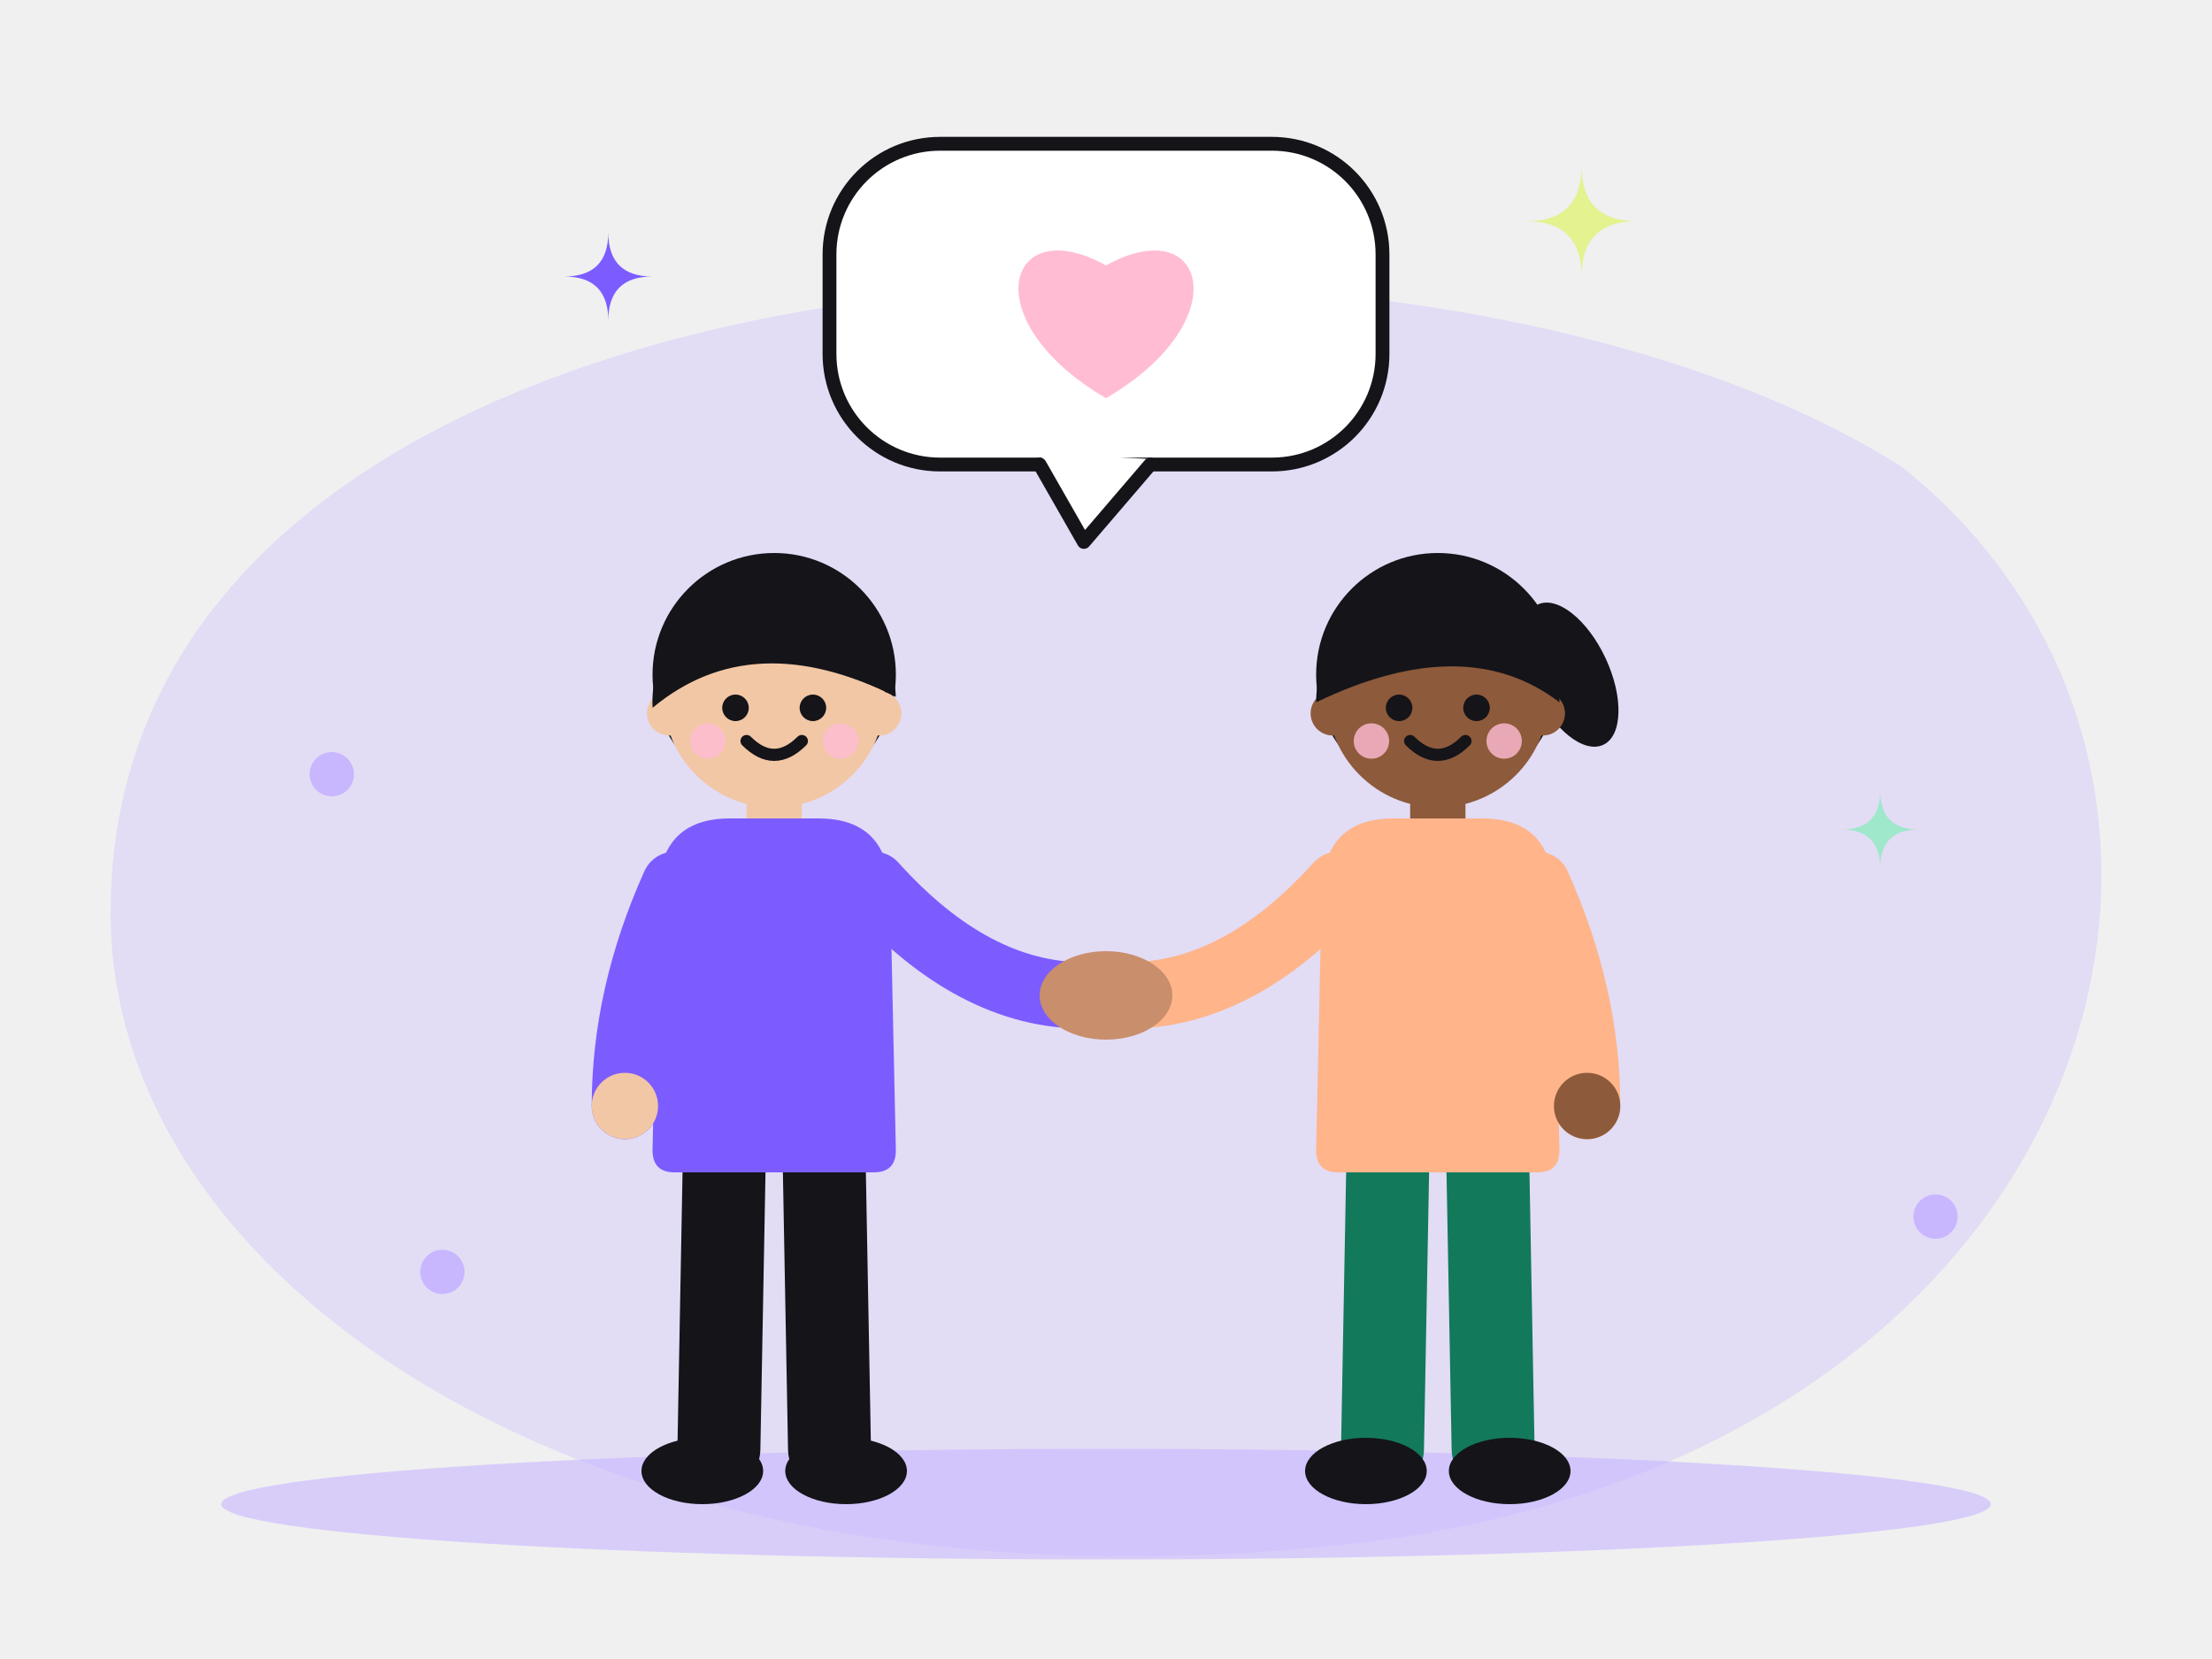
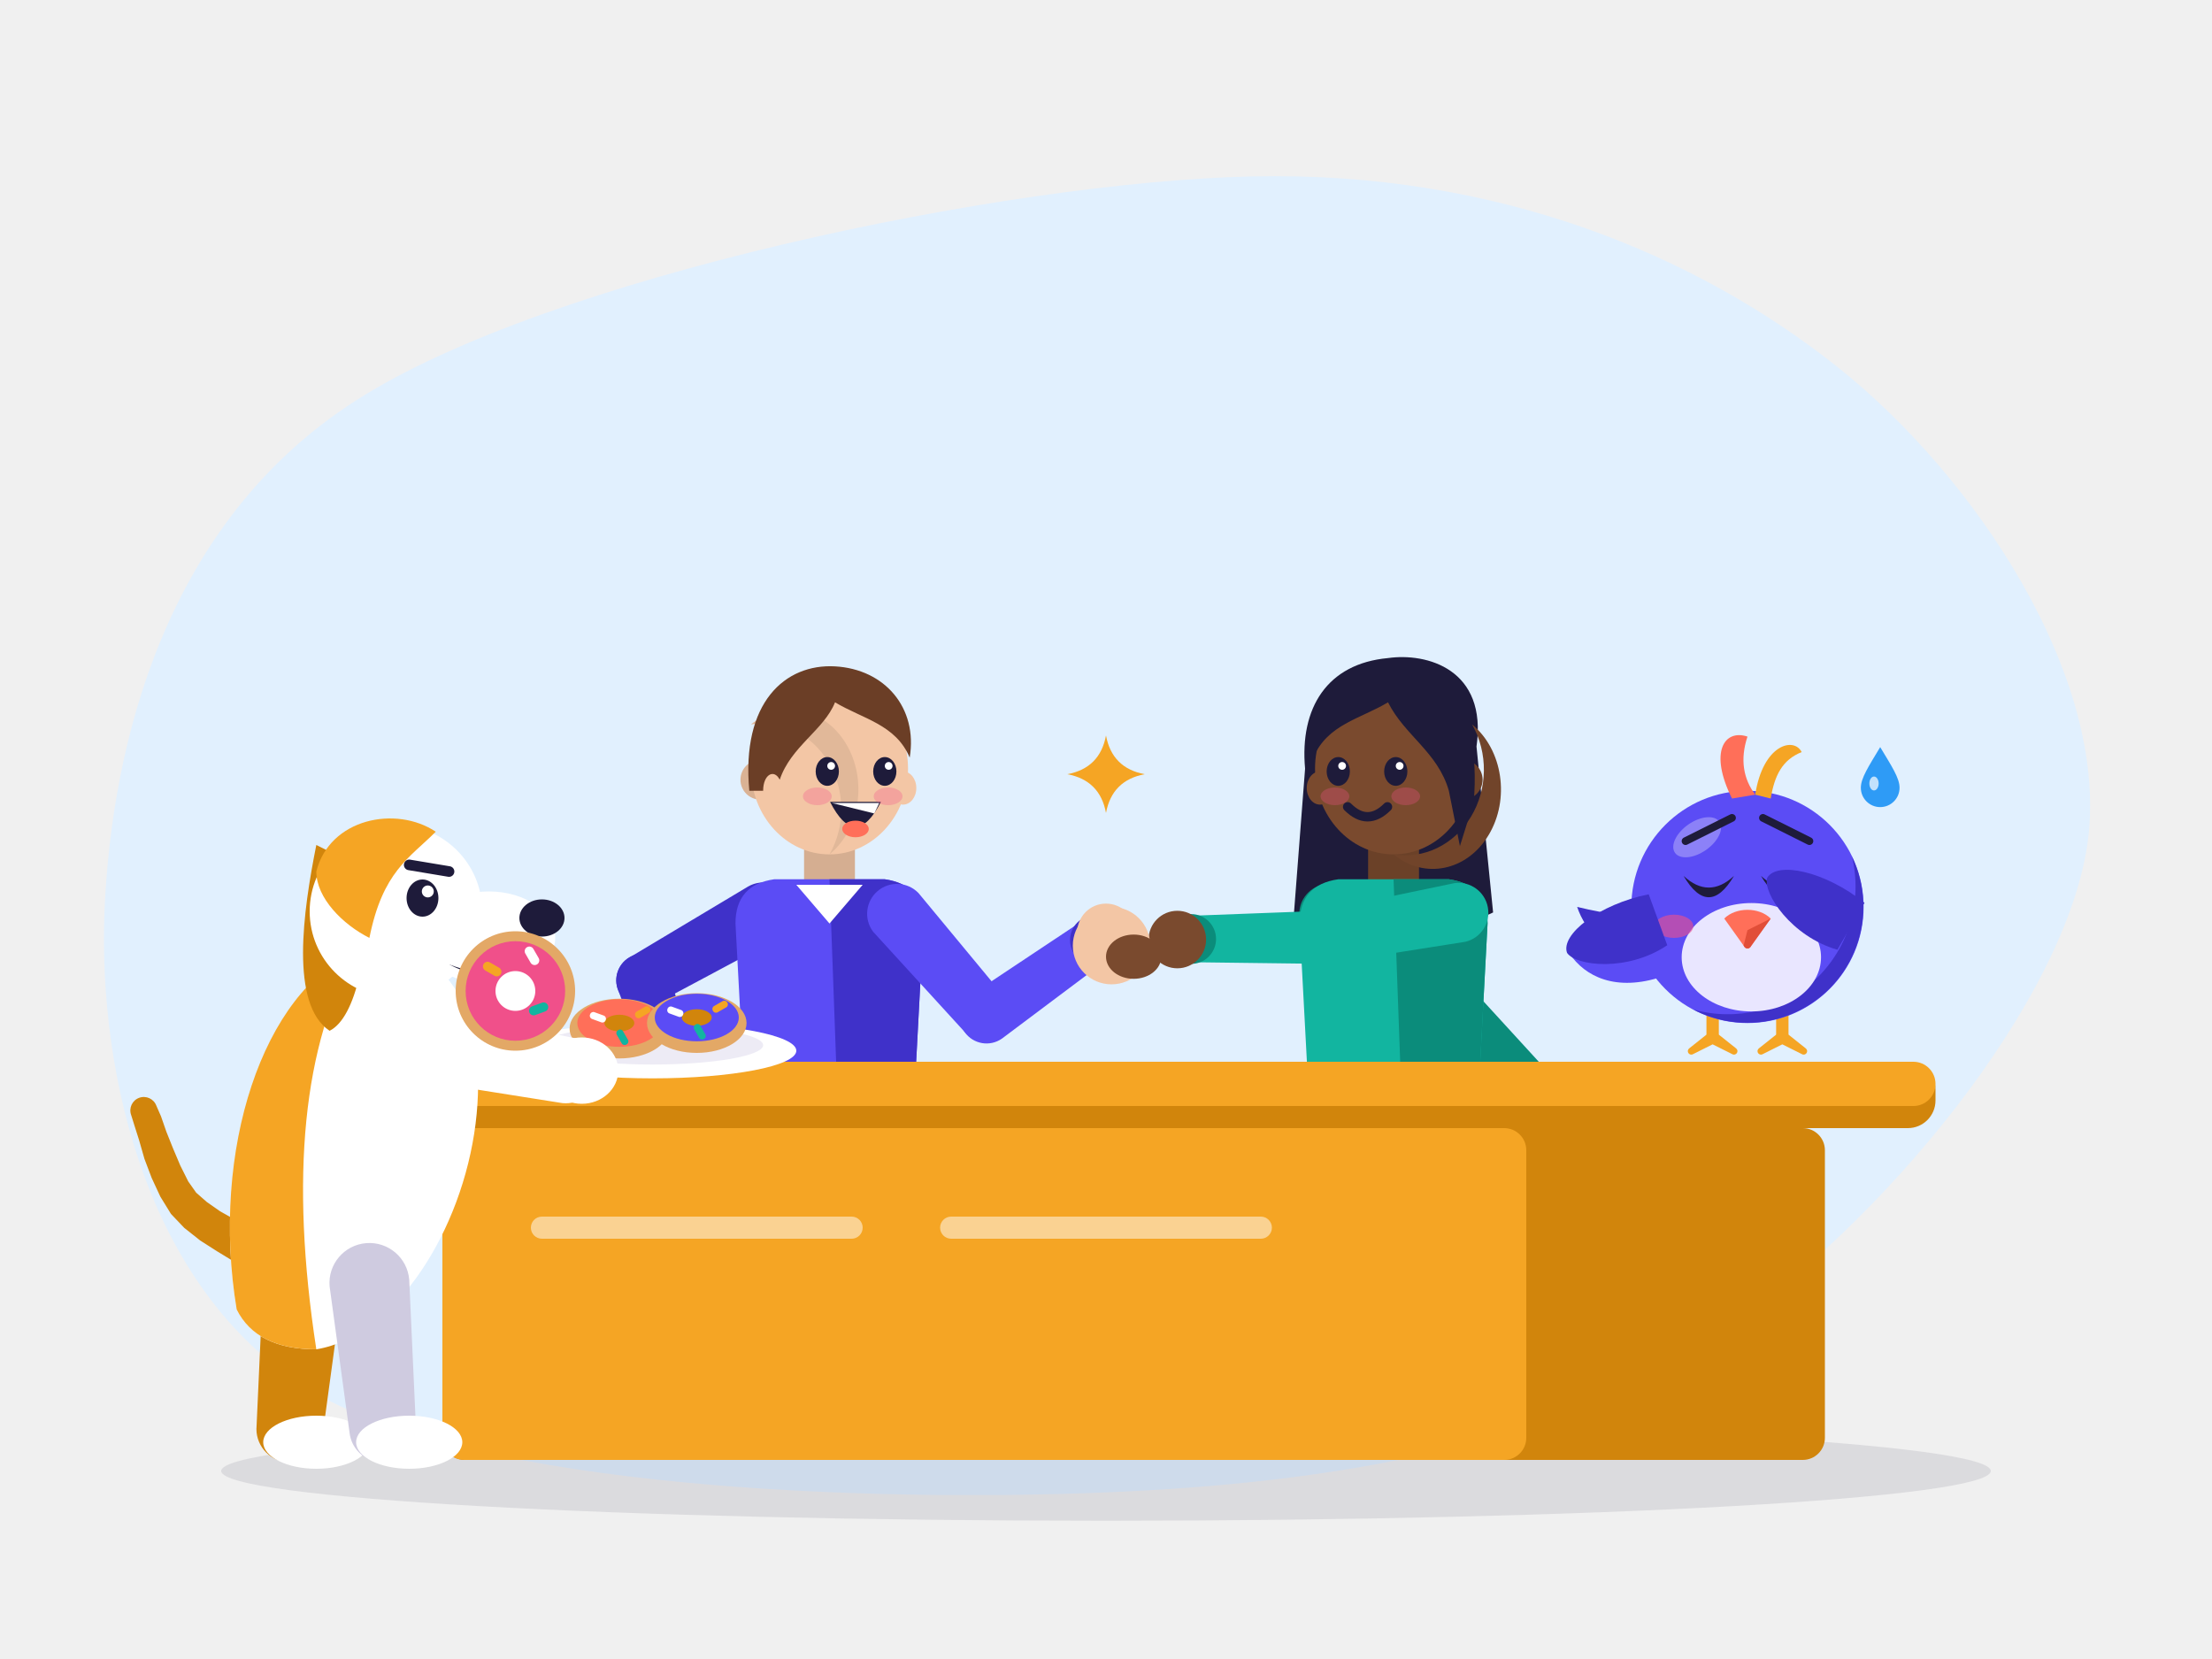
- <svg xmlns="http://www.w3.org/2000/svg" viewBox="0 0 400 300" fill="none">
-   <path d="M20,165 C20,38.5 254,27 344,84.5 C416,142 380,268.5 236,280 C110,291.5 20,234 20,165Z" fill="#c8b6ff" opacity="0.35" />
-   <ellipse cx="200" cy="272" rx="160" ry="10" fill="#c8b6ff" opacity="0.6" />
-   <g transform="translate(140 210) scale(1)">
-     <path d="M-9,-2 L-10,52" fill="none" stroke="#141419" stroke-width="15" stroke-linecap="round" stroke-linejoin="round" />
-     <path d="M9,-2 L10,52" fill="none" stroke="#141419" stroke-width="15" stroke-linecap="round" stroke-linejoin="round" />
-     <ellipse cx="-13" cy="56" rx="11" ry="6" fill="#141419" />
-     <ellipse cx="13" cy="56" rx="11" ry="6" fill="#141419" />
-     <rect x="-5" y="-70" width="10" height="12" rx="3" fill="#f2c7a5" />
-     <path d="M-22,-2 L-21,-48 Q-21,-62 -8,-62 L8,-62 Q21,-62 21,-48 L22,-2 Q22,2 18,2 L-18,2 Q-22,2 -22,-2Z" fill="#7c5cff" />
-     <path d="M-18,-50 Q-27,-30 -27,-10" fill="none" stroke="#7c5cff" stroke-width="12" stroke-linecap="round" stroke-linejoin="round" />
-     <circle cx="-27" cy="-10" r="6" fill="#f2c7a5" />
-     <path d="M18,-50 Q36,-30 56,-30" fill="none" stroke="#7c5cff" stroke-width="12" stroke-linecap="round" stroke-linejoin="round" />
-     <circle cx="56" cy="-30" r="6" fill="#f2c7a5" />
-     <g transform="translate(0 -86)">
-       <circle cx="0" cy="-2" r="22" fill="#141419" />
-       <circle cx="-19" cy="5" r="4" fill="#f2c7a5" />
-       <circle cx="19" cy="5" r="4" fill="#f2c7a5" />
-       <circle cx="0" cy="2" r="20" fill="#f2c7a5" />
-       <path d="M-22,4 A22,22 0 0 1 22,2 Q-4,-11 -22,4Z" fill="#141419" />
-       <circle cx="-7" cy="4" r="2.4" fill="#141419" />
-       <circle cx="7" cy="4" r="2.4" fill="#141419" />
-       <path d="M-5,10 Q0,15 5,10" fill="none" stroke="#141419" stroke-width="2.2" stroke-linecap="round" stroke-linejoin="round" />
-       <circle cx="-12" cy="10" r="3.2" fill="#ffbcd3" opacity="0.8" />
-       <circle cx="12" cy="10" r="3.2" fill="#ffbcd3" opacity="0.8" />
+ <svg xmlns="http://www.w3.org/2000/svg" viewBox="0 0 400 300">
+   <path d="M377.6 151.7C373.9 181 339.9 222 310.2 241.7C280.5 261.4 241.7 268.2 199.4 269.9C157.2 271.6 86.9 269.3 56.8 251.8C26.8 234.2 17.7 194.5 18.9 164.6C20.2 134.7 29.8 94.5 64.4 72.4C98.9 50.2 181.7 32.9 226.4 31.9C271 30.9 307 46.3 332.2 66.3C357.4 86.3 381.2 122.5 377.6 151.7Z" fill="#E1F0FE" />
+   <ellipse cx="200" cy="266" rx="160" ry="9" fill="#1E1B3A" opacity="0.1" />
+   <g transform="translate(150 139)" />
+   <path d="M135.3 160.3L113.9 173.1A4.8 4.8 0 0 0 118.6 181.5L140.7 169.7A5.4 5.4 0 0 0 135.3 160.3Z" fill="#3F31C9" />
+   <path d="M111.7 178.8L120 201.4A4.2 4.2 0 0 0 128 198.6L120.8 175.7A4.8 4.8 0 0 0 111.7 178.8Z" fill="#3F31C9" />
+   <circle cx="124" cy="200" r="4.5" fill="#3F31C9" />
+   <circle cx="124.8" cy="202.4" r="5.2" fill="#D5AE91" />
+   <path d="M143 221.5L157 221.5A7.5 7.5 0 0 0 157 206.5L143 206.5A7.5 7.5 0 0 0 143 221.5Z" fill="#1E1B3A" />
+   <path d="M154.6 164L154.6 150A4.6 4.6 0 0 0 145.4 150L145.4 164A4.6 4.6 0 0 0 154.6 164Z" fill="#D5AE91" />
+   <path d="M135.5 214L133 167Q133 160 140 159L160 159Q167 160 167 167L164.5 214Q150 217 135.5 214Z" fill="#5B4CF5" />
+   <path d="M152 214L150 159L160 159Q167 160 167 167L164.5 214Q154 217 152 214Z" fill="#3F31C9" />
+   <path d="M144 160L156 160L150 167Z" fill="#FFFFFF" />
+   <g transform="translate(150 139)">
+     <circle cx="-12.5" cy="2" r="3.6" fill="#DAB294" />
+     <ellipse cx="0" cy="0" rx="14.2" ry="15.5" fill="#F3C6A5" />
+     <path d="M-14.2 -8A14.2 15.5 0 0 1 0 15.5A12 14 0 0 0 -14.2 -8Z" fill="#E1B899" />
+     <ellipse cx="13.3" cy="3.5" rx="2.4" ry="3" fill="#F3C6A5" />
+     <ellipse cx="-0.4" cy="0.5" rx="2.1" ry="2.6" fill="#1E1B3A" />
+     <circle cx="0.3" cy="-0.5" r="0.7" fill="#FFFFFF" />
+     <ellipse cx="10" cy="0.5" rx="2.1" ry="2.6" fill="#1E1B3A" />
+     <circle cx="10.7" cy="-0.5" r="0.7" fill="#FFFFFF" />
+     <path d="M0.1 6Q4.7 15 9.3 6Z" fill="#1E1B3A" />
+     <path d="M0.4 6.2L9 6.2L8.1 8.1Z" fill="#FFFFFF" />
+     <ellipse cx="4.7" cy="10.9" rx="2.4" ry="1.5" fill="#FF6F59" />
+     <ellipse cx="-2.2" cy="5" rx="2.6" ry="1.6" fill="#F0508A" opacity="0.3" />
+     <ellipse cx="10.6" cy="5" rx="2.6" ry="1.6" fill="#F0508A" opacity="0.3" />
+     <g transform="scale(1 1)">
+       <path d="M-14.5 4C-16-12-8-19 1-18.5C10-18 16-11 14.5-2C12-8 6-9 1-12C-1-7-7-4-9 2C-10 0-12 1-12 4Z" fill="#6B3E26" />
    </g>
  </g>
-   <g transform="translate(260 210) scale(1)">
-     <path d="M-9,-2 L-10,52" fill="none" stroke="#13795b" stroke-width="15" stroke-linecap="round" stroke-linejoin="round" />
-     <path d="M9,-2 L10,52" fill="none" stroke="#13795b" stroke-width="15" stroke-linecap="round" stroke-linejoin="round" />
-     <ellipse cx="-13" cy="56" rx="11" ry="6" fill="#141419" />
-     <ellipse cx="13" cy="56" rx="11" ry="6" fill="#141419" />
-     <rect x="-5" y="-70" width="10" height="12" rx="3" fill="#8d5a3b" />
-     <path d="M-22,-2 L-21,-48 Q-21,-62 -8,-62 L8,-62 Q21,-62 21,-48 L22,-2 Q22,2 18,2 L-18,2 Q-22,2 -22,-2Z" fill="#ffb48a" />
-     <path d="M-18,-50 Q-36,-30 -56,-30" fill="none" stroke="#ffb48a" stroke-width="12" stroke-linecap="round" stroke-linejoin="round" />
-     <circle cx="-56" cy="-30" r="6" fill="#8d5a3b" />
-     <path d="M18,-50 Q27,-30 27,-10" fill="none" stroke="#ffb48a" stroke-width="12" stroke-linecap="round" stroke-linejoin="round" />
-     <circle cx="27" cy="-10" r="6" fill="#8d5a3b" />
-     <g transform="translate(0 -86)">
-       <ellipse cx="24" cy="-2" rx="7" ry="14" fill="#141419" transform="rotate(-25 24 -2)" />
-       <circle cx="0" cy="-2" r="22" fill="#141419" />
-       <circle cx="-19" cy="5" r="4" fill="#8d5a3b" />
-       <circle cx="19" cy="5" r="4" fill="#8d5a3b" />
-       <circle cx="0" cy="2" r="20" fill="#8d5a3b" />
-       <path d="M-22,3 A22,22 0 0 1 22,3 Q5,-10 -22,3Z" fill="#141419" />
-       <circle cx="-7" cy="4" r="2.4" fill="#141419" />
-       <circle cx="7" cy="4" r="2.4" fill="#141419" />
-       <path d="M-5,10 Q0,15 5,10" fill="none" stroke="#141419" stroke-width="2.2" stroke-linecap="round" stroke-linejoin="round" />
-       <circle cx="-12" cy="10" r="3.2" fill="#ffbcd3" opacity="0.8" />
-       <circle cx="12" cy="10" r="3.2" fill="#ffbcd3" opacity="0.8" />
+   <path d="M157.9 168.5L174.8 187A4.8 4.8 0 0 0 182 180.7L166.1 161.5A5.4 5.4 0 0 0 157.9 168.5Z" fill="#5B4CF5" />
+   <path d="M181.2 187.8L200.4 173.4A4.2 4.2 0 0 0 195.6 166.6L175.6 179.9A4.8 4.8 0 0 0 181.2 187.8Z" fill="#5B4CF5" />
+   <circle cx="198" cy="170" r="4.5" fill="#3F31C9" />
+   <circle cx="200" cy="168.6" r="5.2" fill="#F3C6A5" />
+   <g transform="translate(252 139)">
+     <g transform="scale(-1 1)">
+       <path d="M-15-4C-17-18-6-21 1-20C12-19 17-11 16 0L18 26C10 30-10 30-18 26Z" fill="#1E1B3A" />
    </g>
  </g>
-   <ellipse cx="200" cy="180" rx="12" ry="8" fill="#c98e6b" />
-   <rect x="150" y="26" width="100" height="58" rx="20" fill="#ffffff" stroke="#141419" stroke-width="2.5" />
-   <path d="M188,82 L196,98 L208,83Z" fill="#ffffff" />
-   <path d="M188,84 L196,98 L208,84" fill="none" stroke="#141419" stroke-width="2.5" stroke-linecap="round" stroke-linejoin="round" />
-   <path d="M200,72 C176,58 182,38 200,48 C218,38 224,58 200,72Z" fill="#ffbcd3" />
-   <path d="M286,30 Q286,40 296,40 Q286,40 286,50 Q286,40 276,40 Q286,40 286,30Z" fill="#e4f28f" />
-   <path d="M110,42 Q110,50 118,50 Q110,50 110,58 Q110,50 102,50 Q110,50 110,42Z" fill="#7c5cff" />
-   <path d="M340,143 Q340,150 347,150 Q340,150 340,157 Q340,150 333,150 Q340,150 340,143Z" fill="#9fe8cb" />
-   <circle cx="60" cy="140" r="4" fill="#c8b6ff" />
-   <circle cx="350" cy="220" r="4" fill="#c8b6ff" />
-   <circle cx="80" cy="230" r="4" fill="#c8b6ff" />
+   <path d="M236.9 169.4L257.5 183.4A4.8 4.8 0 0 0 263.1 175.6L243.1 160.6A5.4 5.4 0 0 0 236.9 169.4Z" fill="#0B8C7B" />
+   <path d="M256.9 182.9L273.9 199.8A4.2 4.2 0 0 0 280 193.9L263.8 176.2A4.8 4.8 0 0 0 256.9 182.9Z" fill="#0B8C7B" />
+   <circle cx="277" cy="196.8" r="4.5" fill="#0B8C7B" />
+   <circle cx="278.7" cy="198.6" r="5.2" fill="#6B4128" />
+   <path d="M245 221.5L259 221.5A7.5 7.5 0 0 0 259 206.5L245 206.5A7.5 7.5 0 0 0 245 221.5Z" fill="#1E1B3A" />
+   <path d="M256.6 164L256.6 150A4.6 4.6 0 0 0 247.4 150L247.4 164A4.6 4.6 0 0 0 256.6 164Z" fill="#6B4128" />
+   <path d="M237.5 214L235 167Q235 160 242 159L262 159Q269 160 269 167L266.5 214Q252 217 237.5 214Z" fill="#12B5A0" />
+   <path d="M254 214L252 159L262 159Q269 160 269 167L266.5 214Q256 217 254 214Z" fill="#0B8C7B" />
+   <g transform="translate(252 139)">
+     <circle cx="12.5" cy="2" r="3.6" fill="#6D4229" />
+     <ellipse cx="0" cy="0" rx="14.2" ry="15.5" fill="#7A4A2E" />
+     <path d="M14.2 -8A14.2 15.5 0 0 1 0 15.5A12 14 0 0 0 14.2 -8Z" fill="#71442A" />
+     <ellipse cx="-13.3" cy="3.5" rx="2.4" ry="3" fill="#7A4A2E" />
+     <ellipse cx="-10" cy="0.5" rx="2.1" ry="2.6" fill="#1E1B3A" />
+     <circle cx="-9.3" cy="-0.5" r="0.7" fill="#FFFFFF" />
+     <ellipse cx="0.4" cy="0.5" rx="2.1" ry="2.6" fill="#1E1B3A" />
+     <circle cx="1.1" cy="-0.5" r="0.7" fill="#FFFFFF" />
+     <path d="M-8.3 6.9Q-4.7 10.5 -1.1 6.9" fill="none" stroke="#1E1B3A" stroke-width="1.7" stroke-linecap="round" stroke-linejoin="round" />
+     <ellipse cx="-10.6" cy="5" rx="2.6" ry="1.6" fill="#F0508A" opacity="0.3" />
+     <ellipse cx="2.2" cy="5" rx="2.6" ry="1.6" fill="#F0508A" opacity="0.3" />
+     <g transform="scale(-1 1)">
+       <path d="M-14.5 6C-16-12-8-19 1-18.5C10-18 16-11 14.5-2C12-8 6-9 1-12C-2-6-8-3-10 4L-12 14Z" fill="#1E1B3A" />
+     </g>
+   </g>
+   <path d="M263 159.7L238.5 164.8A4.8 4.8 0 0 0 240.3 174.2L265 170.3A5.4 5.4 0 0 0 263 159.7Z" fill="#12B5A0" />
+   <path d="M239.3 164.7L215.4 165.6A4.2 4.2 0 0 0 215.5 174L239.5 174.3A4.8 4.8 0 0 0 239.3 164.7Z" fill="#12B5A0" />
+   <circle cx="215.4" cy="169.8" r="4.5" fill="#0B8C7B" />
+   <circle cx="212.9" cy="169.9" r="5.2" fill="#7A4A2E" />
+   <circle cx="201" cy="171" r="7" fill="#F3C6A5" />
+   <ellipse cx="205" cy="173" rx="5" ry="4" fill="#7A4A2E" />
+   <path d="M200 133Q201.1 138.9 207 140Q201.1 141.1 200 147Q198.9 141.1 193 140Q198.9 138.9 200 133Z" fill="#F5A524" />
+   <rect x="60" y="192" width="290" height="12" rx="5" fill="#D1850C" />
+   <rect x="60" y="192" width="290" height="8" rx="4" fill="#F5A524" />
+   <rect x="80" y="204" width="250" height="60" rx="4" fill="#D1850C" />
+   <rect x="80" y="204" width="196" height="60" rx="4" fill="#F5A524" />
+   <rect x="96" y="220" width="60" height="4" rx="2" fill="#FFFFFF" opacity="0.5" />
+   <rect x="170" y="220" width="60" height="4" rx="2" fill="#FFFFFF" opacity="0.5" />
+   <ellipse cx="118" cy="190" rx="26" ry="5" fill="#FFFFFF" />
+   <ellipse cx="118" cy="189" rx="20" ry="3.5" fill="#EDEBF5" />
+   <g transform="translate(112 186)">
+     <ellipse cx="0" cy="0" rx="9" ry="5.4" fill="#E3A866" />
+     <ellipse cx="0" cy="-1" rx="7.6" ry="4.3" fill="#FF6F59" />
+     <ellipse cx="0" cy="-1" rx="2.7" ry="1.5" fill="#D1850C" />
+     <rect x="-5.4" y="-2.7" width="3" height="1.3" rx="0.6" fill="#FFFFFF" transform="rotate(20 -3.9 -2)" />
+     <rect x="2.7" y="-3.6" width="3" height="1.3" rx="0.6" fill="#F5A524" transform="rotate(-30 4.2 -3)" />
+     <rect x="-1" y="0.9" width="3" height="1.3" rx="0.6" fill="#12B5A0" transform="rotate(60 0.5 1.6)" />
+   </g>
+   <g transform="translate(126 185)">
+     <ellipse cx="0" cy="0" rx="9" ry="5.4" fill="#E3A866" />
+     <ellipse cx="0" cy="-1" rx="7.6" ry="4.3" fill="#5B4CF5" />
+     <ellipse cx="0" cy="-1" rx="2.7" ry="1.5" fill="#D1850C" />
+     <rect x="-5.4" y="-2.7" width="3" height="1.3" rx="0.6" fill="#FFFFFF" transform="rotate(20 -3.9 -2)" />
+     <rect x="2.7" y="-3.6" width="3" height="1.3" rx="0.6" fill="#F5A524" transform="rotate(-30 4.2 -3)" />
+     <rect x="-1" y="0.9" width="3" height="1.3" rx="0.6" fill="#12B5A0" transform="rotate(60 0.5 1.6)" />
+   </g>
+   <g transform="translate(62 196) scale(1.2)">
+     <path d="M-10.5 23.4 -12 22.6 -14 21.7 -16.2 20.5 -18.5 19.2 -20.5 17.8 -22.1 16.4 -23.3 14.7 -24.5 12.3 -25.6 9.7 -26.6 7.2 -27.4 4.9 -28.1 3.3A2 2 0 0 0 -31.9 4.7L-31.9 4.7 -31.4 6.3 -30.7 8.5 -29.9 11.3 -28.8 14.2 -27.5 17 -25.9 19.6 -23.9 21.7 -21.5 23.6 -19 25.2 -16.7 26.6 -14.8 27.7 -13.5 28.6A3 3 0 0 0 -10.5 23.4Z" fill="#D1850C" />
+     <path d="M-12 29.5L-13 51.5A5 5 0 0 0 -3 52.5L0 30.5A6 6 0 0 0 -12 29.5Z" fill="#D1850C" />
+     <ellipse cx="-4" cy="54" rx="8" ry="4" fill="#FFFFFF" />
+     <path d="M-16 34C-20 10-12-14 4-20C16-22 22-10 20 6C18 22 8 38-4 40C-10 40-14 38-16 34Z" fill="#FFFFFF" />
+     <path d="M-16 34C-20 10-12-14 2-20C-6-6-8 14-4 40C-10 40-14 38-16 34Z" fill="#F5A524" />
+     <path d="M-2 30.5L1 52.5A5 5 0 0 0 11 51.5L10 29.5A6 6 0 0 0 -2 30.5Z" fill="#CFCBE0" />
+     <ellipse cx="10" cy="54" rx="8" ry="4" fill="#FFFFFF" />
+     <path d="M11 -0.6L33.1 2.9A5 5 0 0 0 34.9 -6.9L13 -11.4A5.5 5.5 0 0 0 11 -0.6Z" fill="#FFFFFF" />
+     <ellipse cx="36" cy="-2" rx="5.5" ry="5" fill="#FFFFFF" />
+     <g transform="translate(8 -26)">
+       <path d="M-12-10C-14 0-16 14-10 18C-6 16-4 6-4-6Z" fill="#D1850C" />
+       <circle cx="0" cy="0" r="13" fill="#FFFFFF" />
+       <path d="M-12-6C-10-14 0-16 6-12C2-8-2-6-4 4C-8 2-12-2-12-6Z" fill="#F5A524" />
+       <ellipse cx="14" cy="4" rx="10" ry="7" fill="#FFFFFF" />
+       <ellipse cx="22" cy="1" rx="3.4" ry="2.8" fill="#1E1B3A" />
+       <ellipse cx="4" cy="-2" rx="2.4" ry="2.8" fill="#1E1B3A" />
+       <circle cx="4.8" cy="-3" r="0.9" fill="#FFFFFF" />
+       <path d="M2-7L8-6" fill="none" stroke="#1E1B3A" stroke-width="1.6" stroke-linecap="round" stroke-linejoin="round" />
+       <path d="M8 8Q16 12 22 8Q16 11 8 8Z" fill="#1E1B3A" />
+       <g transform="translate(18 12)">
+         <circle cx="0" cy="0" r="9" fill="#E3A866" />
+         <circle cx="0" cy="0" r="7.5" fill="#F0508A" />
+         <circle cx="0" cy="0" r="3" fill="#FFFFFF" />
+         <rect x="-5" y="-4" width="3" height="1.4" rx="0.7" fill="#F5A524" transform="rotate(30 -3.5 -3.3)" />
+         <rect x="2" y="2" width="3" height="1.4" rx="0.7" fill="#12B5A0" transform="rotate(-20 3.5 2.7)" />
+         <rect x="1" y="-6" width="3" height="1.4" rx="0.7" fill="#FFFFFF" transform="rotate(60 2.5 -5.3)" />
+       </g>
+     </g>
+   </g>
+   <g transform="translate(316 164) scale(0.7)">
+     <path d="M-22 14C-36 14-42 6-44 0C-36 2-30 2-24 6Z" fill="#3F31C9" />
+     <path d="M-22 18C-34 22-42 18-46 12C-38 12-32 10-24 10Z" fill="#5B4CF5" />
+     <g transform="translate(-9 25)">
+       <rect x="-1.6" y="0" width="3.2" height="10" rx="1.6" fill="#F5A524" />
+       <path d="M-1.6 8L-6 11.5C-7 12.3-6 13.6-5 13L0 10.5 5 13C6 13.6 7 12.3 6 11.5L1.6 8Z" fill="#F5A524" />
+     </g>
+     <g transform="translate(9 25)">
+       <rect x="-1.6" y="0" width="3.2" height="10" rx="1.6" fill="#F5A524" />
+       <path d="M-1.6 8L-6 11.5C-7 12.3-6 13.6-5 13L0 10.5 5 13C6 13.6 7 12.3 6 11.5L1.6 8Z" fill="#F5A524" />
+     </g>
+     <circle cx="0" cy="0" r="30" fill="#5B4CF5" />
+     <path d="M27 -13A30 30 0 0 1-14 26.5A33 33 0 0 0 27-13Z" fill="#3F31C9" />
+     <ellipse cx="1" cy="13" rx="18" ry="14" fill="#E9E6FF" />
+     <ellipse cx="-13" cy="-18" rx="7" ry="4" fill="#FFFFFF" opacity="0.3" transform="rotate(-35 -13 -18)" />
+     <path d="M-4-28C-10-40-6-46 0-44C-2-38-1-33 2-29Z" fill="#FF6F59" />
+     <path d="M2-29C4-42 12-44 14-40C9-38 7-34 6-28Z" fill="#F5A524" />
+     <path d="M-16.5 -8Q-10 3 -3.5 -8Q-10 -2 -16.5 -8Z" fill="#1E1B3A" />
+     <path d="M3.5 -8Q10 3 16.5 -8Q10 -2 3.5 -8Z" fill="#1E1B3A" />
+     <path d="M-16 -17L-4 -23" fill="none" stroke="#1E1B3A" stroke-width="2" stroke-linecap="round" stroke-linejoin="round" />
+     <path d="M4 -23L16 -17" fill="none" stroke="#1E1B3A" stroke-width="2" stroke-linecap="round" stroke-linejoin="round" />
+     <ellipse cx="-19" cy="5" rx="5" ry="3" fill="#F0508A" opacity="0.6" />
+     <ellipse cx="19" cy="5" rx="5" ry="3" fill="#F0508A" opacity="0.6" />
+     <path d="M-6 3C-3 0 3 0 6 3L1 10C0.5 11-0.5 11-1 10Z" fill="#FF6F59" />
+     <path d="M0 6L6 3L1 10C0.5 11-0.5 11-1 10Z" fill="#E14E38" />
+     <g transform="translate(-25 4) rotate(160)">
+       <path d="M-2-7C10-10 22-4 23 0C23 5 11 9-2 7Z" fill="#3F31C9" />
+     </g>
+     <g transform="translate(25 4) rotate(-150)">
+       <path d="M-2-7C10-10 22-4 23 0C23 5 11 9-2 7Z" fill="#3F31C9" />
+     </g>
+   </g>
+   <g transform="translate(340 140) scale(0.7)">
+     <path d="M0-7C3-2 5 1 5 3.5A5 5 0 0 1-5 3.5C-5 1-3-2 0-7Z" fill="#2E9BF6" />
+     <ellipse cx="-1.6" cy="2.4" rx="1.2" ry="1.8" fill="#FFFFFF" opacity="0.7" />
+   </g>
</svg>
